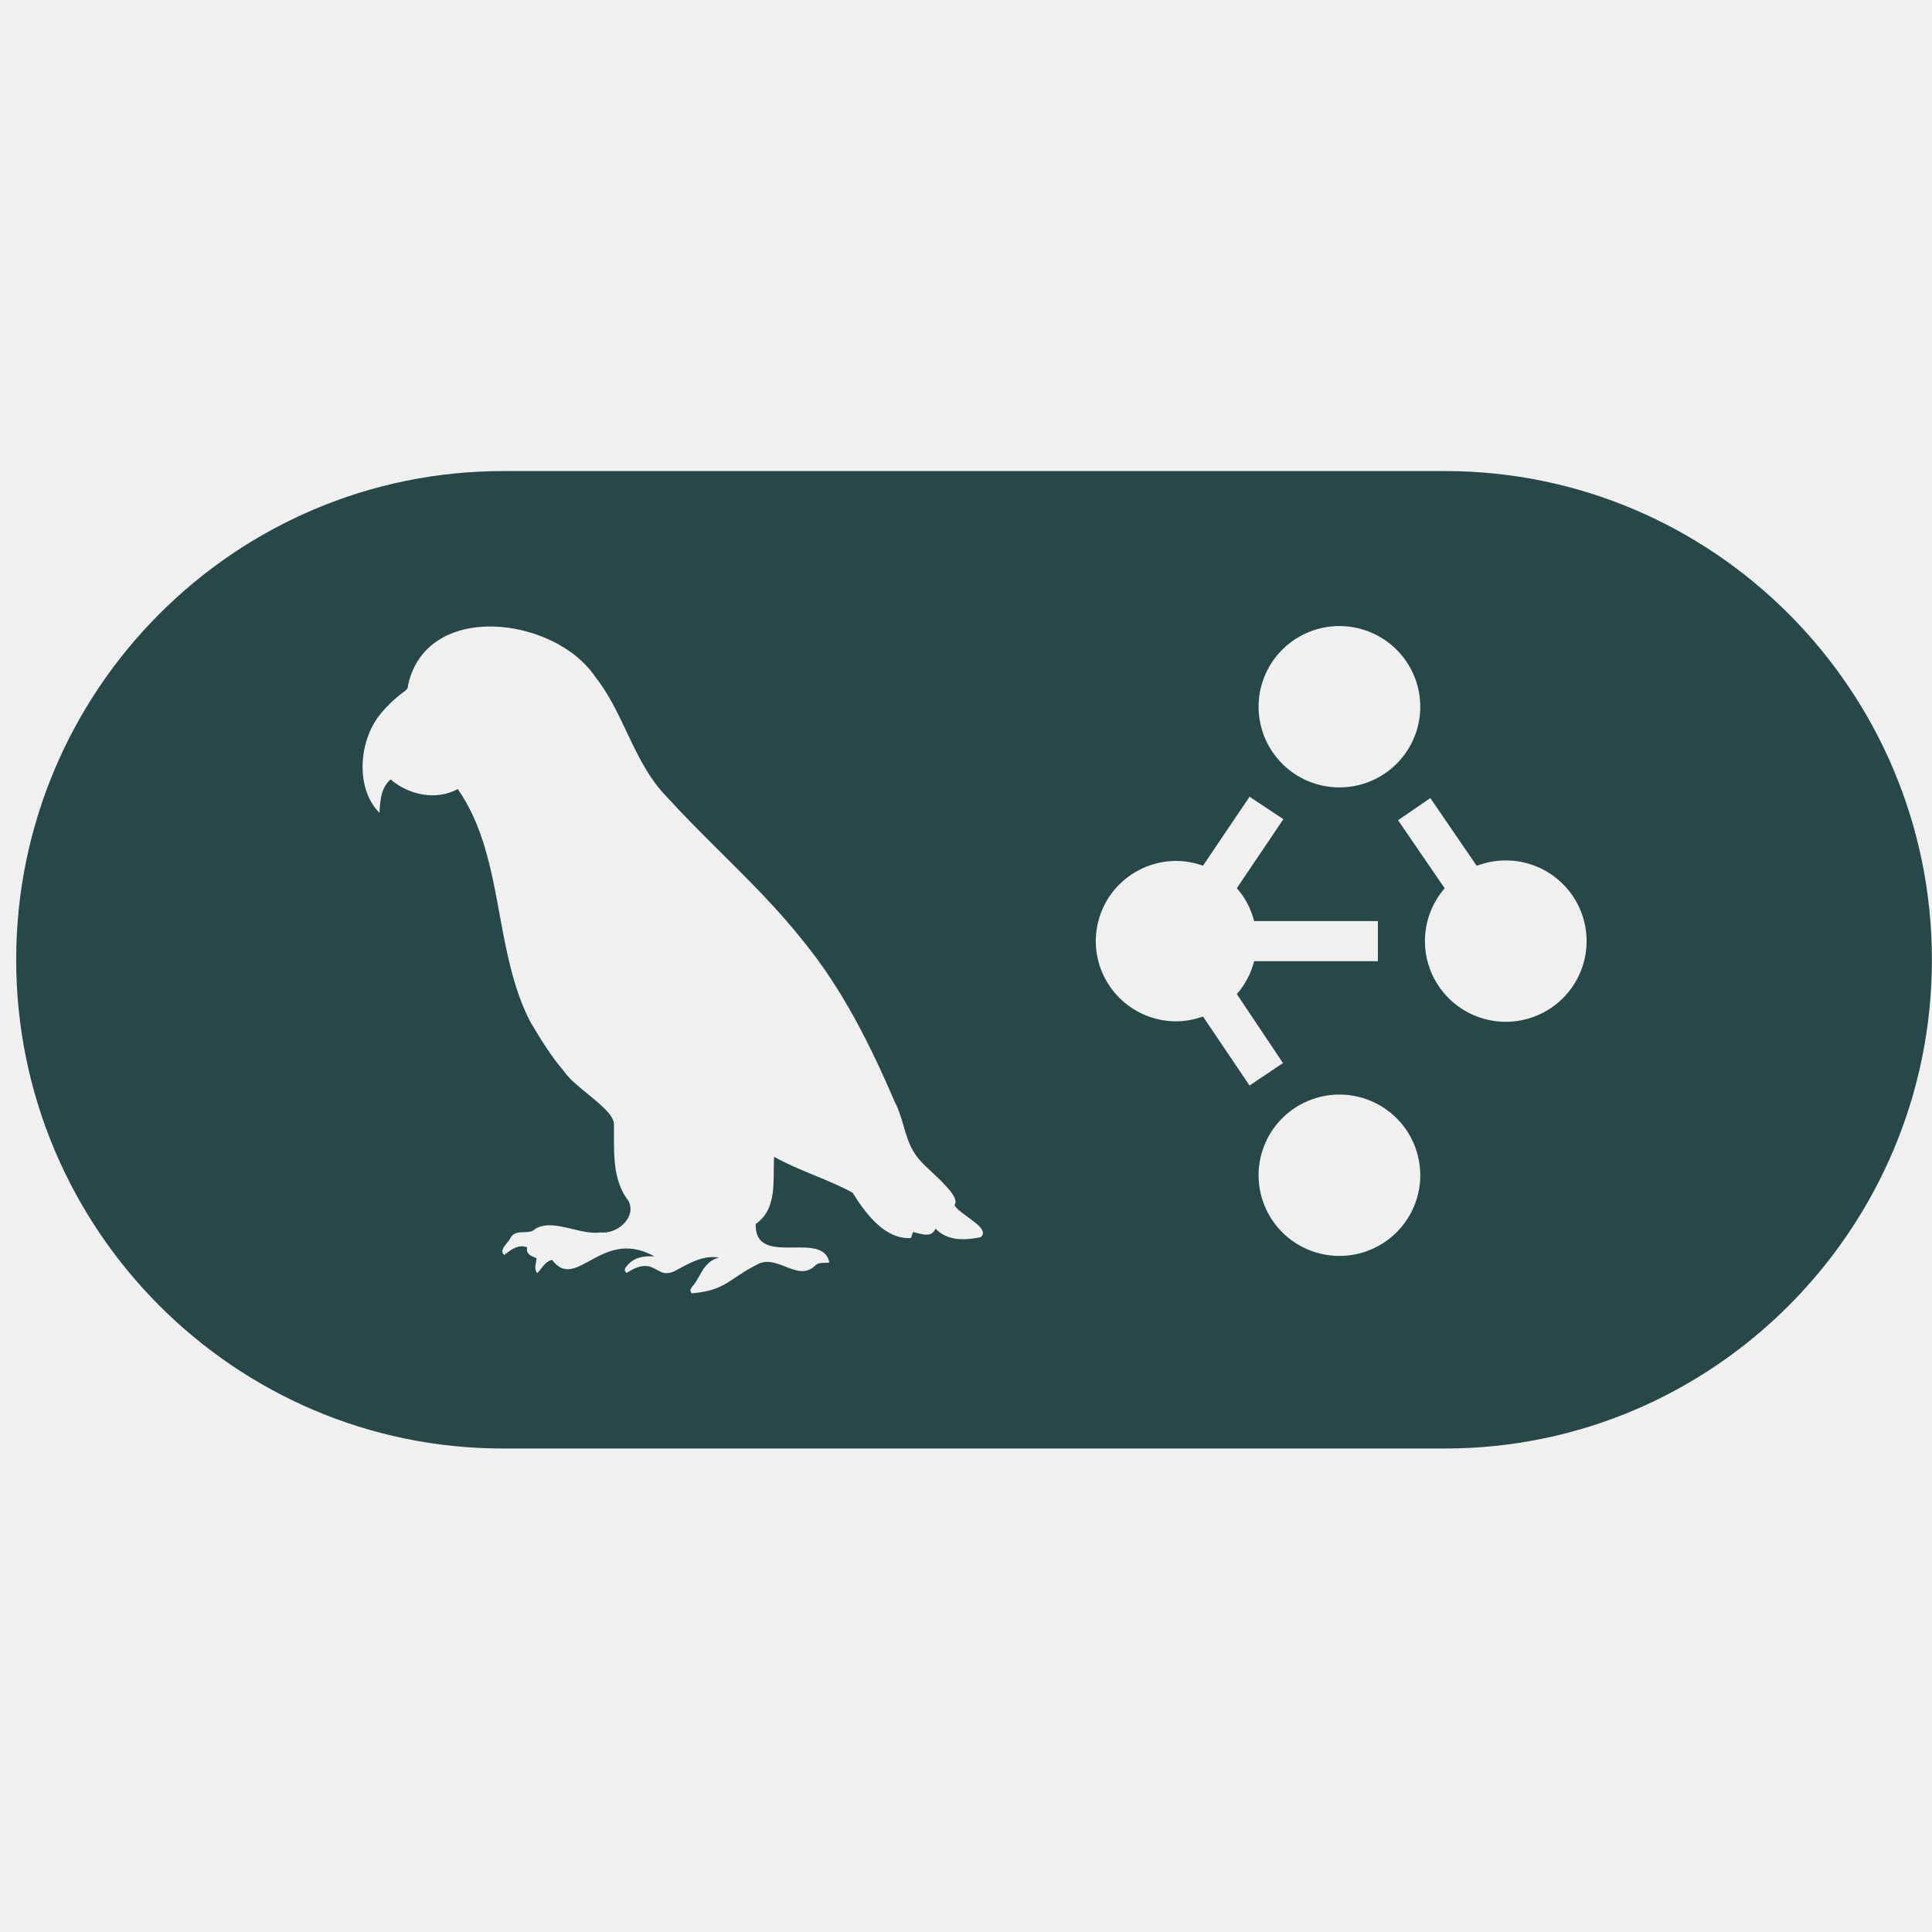
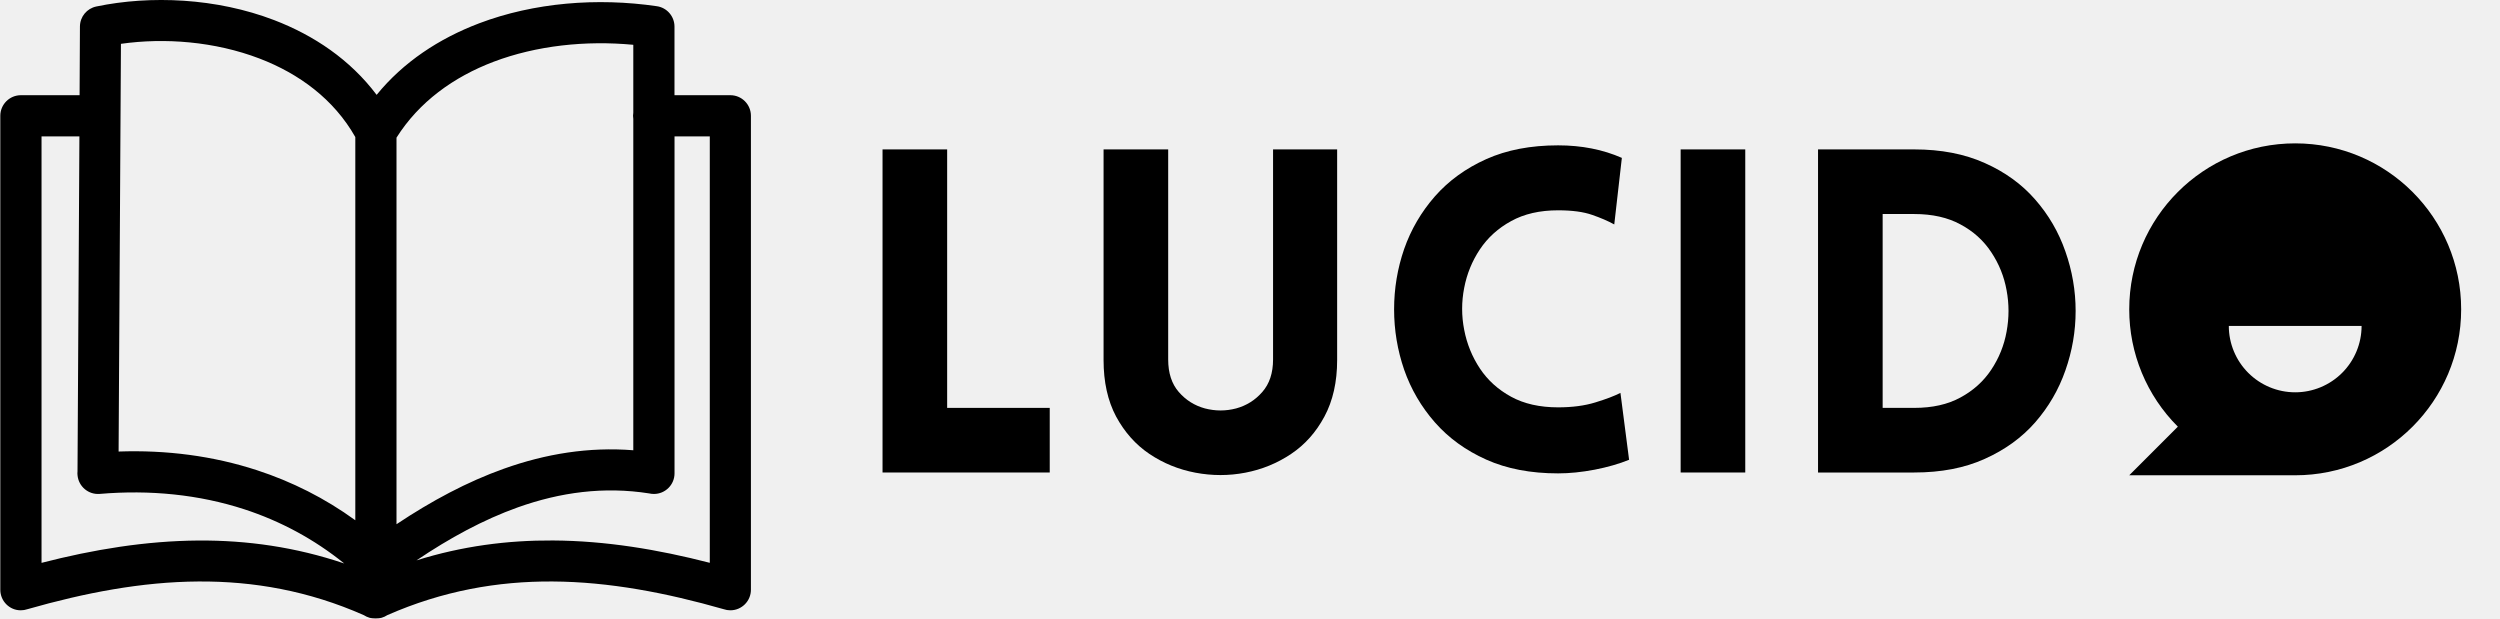
- <svg xmlns="http://www.w3.org/2000/svg" fill="none" aria-hidden="true" role="img" class="iconify iconify--logos" width="32" height="32" preserveAspectRatio="xMidYMid meet" viewBox="0 0 98 51">
-   <path fillRule="evenodd" clipRule="evenodd" d="M25.514 0.395H73.301C86.918 0.395 97.995 11.515 97.995 25.185C97.995 38.854 86.918 49.975 73.301 49.975H25.514C11.898 49.975 0.821 38.854 0.821 25.185C0.821 11.515 11.898 0.395 25.514 0.395ZM47.454 38.823C48.054 39.454 48.942 39.423 49.729 39.259L49.737 39.263C50.102 38.966 49.583 38.59 49.087 38.23C48.79 38.015 48.501 37.805 48.416 37.623C48.691 37.288 47.879 36.528 47.248 35.936C46.982 35.688 46.749 35.469 46.64 35.324C46.191 34.834 46.01 34.216 45.828 33.595C45.708 33.183 45.587 32.769 45.386 32.389C44.152 29.522 42.738 26.677 40.755 24.25C39.481 22.636 38.027 21.191 36.572 19.746C35.635 18.814 34.697 17.882 33.807 16.904C32.891 15.959 32.34 14.793 31.787 13.626C31.325 12.649 30.862 11.67 30.184 10.818C28.132 7.779 21.651 6.949 20.7 11.243C20.704 11.375 20.661 11.461 20.544 11.547C20.019 11.932 19.551 12.369 19.158 12.899C18.196 14.243 18.048 16.523 19.247 17.73C19.249 17.705 19.251 17.679 19.253 17.653C19.293 17.043 19.33 16.473 19.812 16.035C20.739 16.834 22.145 17.119 23.22 16.523C24.516 18.383 24.929 20.631 25.343 22.887C25.689 24.767 26.035 26.651 26.893 28.321C26.911 28.351 26.929 28.381 26.946 28.41C27.451 29.251 27.964 30.105 28.611 30.839C28.846 31.203 29.329 31.597 29.81 31.989C30.446 32.508 31.081 33.025 31.142 33.473C31.145 33.668 31.145 33.865 31.144 34.064C31.139 35.239 31.133 36.457 31.886 37.424C32.303 38.27 31.283 39.119 30.461 39.014C30.01 39.076 29.518 38.957 29.029 38.84C28.36 38.678 27.698 38.518 27.158 38.827C27.006 38.991 26.789 38.996 26.57 39.002C26.311 39.009 26.05 39.016 25.896 39.286C25.864 39.367 25.79 39.458 25.713 39.552C25.544 39.759 25.361 39.984 25.581 40.155C25.6 40.141 25.62 40.126 25.639 40.111C25.972 39.857 26.288 39.615 26.737 39.766C26.678 40.097 26.892 40.186 27.106 40.275C27.143 40.291 27.18 40.306 27.216 40.323C27.214 40.4 27.199 40.478 27.184 40.555C27.148 40.739 27.113 40.92 27.255 41.079C27.323 41.01 27.383 40.932 27.443 40.855C27.59 40.665 27.738 40.474 28.003 40.405C28.587 41.185 29.175 40.861 29.913 40.454C30.746 39.996 31.769 39.432 33.191 40.229C32.646 40.202 32.159 40.268 31.793 40.72C31.703 40.822 31.625 40.939 31.785 41.071C32.627 40.526 32.977 40.722 33.306 40.906C33.544 41.039 33.772 41.167 34.165 41.005C34.258 40.956 34.351 40.906 34.444 40.856C35.076 40.515 35.717 40.169 36.467 40.288C35.907 40.45 35.707 40.805 35.49 41.193C35.382 41.385 35.27 41.584 35.108 41.773C35.022 41.858 34.983 41.959 35.08 42.104C36.254 42.006 36.697 41.709 37.296 41.306C37.582 41.114 37.903 40.899 38.356 40.67C38.857 40.361 39.357 40.559 39.843 40.75C40.369 40.957 40.877 41.157 41.347 40.697C41.496 40.557 41.682 40.555 41.867 40.554C41.935 40.553 42.002 40.552 42.068 40.545C41.922 39.761 41.096 39.77 40.258 39.779C39.289 39.79 38.303 39.801 38.333 38.585C39.233 37.97 39.241 36.902 39.249 35.893C39.251 35.649 39.253 35.409 39.267 35.179C39.93 35.549 40.63 35.838 41.326 36.125C41.981 36.395 42.632 36.663 43.244 36.995C43.883 38.024 44.88 39.388 46.208 39.298C46.243 39.193 46.274 39.103 46.313 38.998C46.39 39.011 46.471 39.032 46.553 39.053C46.901 39.141 47.275 39.236 47.454 38.823ZM73.48 27.131C74.249 27.899 75.292 28.33 76.38 28.33C77.467 28.33 78.51 27.899 79.279 27.131C80.048 26.364 80.48 25.323 80.48 24.238C80.48 23.152 80.048 22.111 79.279 21.344C78.51 20.576 77.467 20.145 76.38 20.145C75.871 20.145 75.372 20.239 74.906 20.418L72.553 16.982L70.915 18.105L73.28 21.558C72.636 22.299 72.279 23.25 72.279 24.238C72.279 25.323 72.711 26.364 73.48 27.131ZM66.121 16.016C66.697 16.3 67.331 16.446 67.973 16.441C68.849 16.434 69.7 16.148 70.401 15.623C71.102 15.099 71.617 14.364 71.869 13.527C72.121 12.689 72.098 11.793 71.802 10.97C71.507 10.146 70.956 9.439 70.228 8.951C69.696 8.594 69.086 8.367 68.449 8.287C67.811 8.208 67.165 8.279 66.56 8.495C65.955 8.711 65.41 9.066 64.968 9.53C64.526 9.995 64.199 10.557 64.014 11.171C63.829 11.784 63.792 12.433 63.904 13.064C64.016 13.695 64.275 14.291 64.66 14.803C65.046 15.316 65.546 15.732 66.121 16.016ZM66.121 39.781C66.697 40.066 67.331 40.211 67.973 40.206C68.849 40.2 69.7 39.913 70.401 39.389C71.102 38.864 71.617 38.129 71.869 37.292C72.121 36.454 72.098 35.558 71.802 34.735C71.507 33.912 70.956 33.205 70.228 32.717C69.696 32.359 69.086 32.132 68.449 32.053C67.811 31.973 67.165 32.044 66.56 32.26C65.955 32.476 65.41 32.831 64.968 33.296C64.526 33.76 64.199 34.322 64.014 34.936C63.829 35.55 63.792 36.198 63.904 36.829C64.016 37.46 64.275 38.056 64.66 38.569C65.046 39.081 65.546 39.497 66.121 39.781ZM69.893 25.256V23.221H63.617C63.459 22.604 63.158 22.032 62.738 21.552L65.099 18.052L63.382 16.913L61.021 20.413C60.588 20.256 60.132 20.174 59.671 20.169C58.587 20.169 57.547 20.597 56.78 21.361C56.013 22.124 55.583 23.159 55.583 24.238C55.583 25.317 56.013 26.352 56.78 27.116C57.547 27.879 58.587 28.308 59.671 28.308C60.132 28.302 60.588 28.22 61.021 28.063L63.382 31.563L65.079 30.424L62.738 26.924C63.158 26.444 63.459 25.872 63.617 25.256H69.893Z" fill="#264849" />
+ <svg xmlns="http://www.w3.org/2000/svg" width="295" height="73" viewBox="0 0 295 73" fill="none">
+   <mask id="mask0_116_993" style="mask-type:luminance" maskUnits="userSpaceOnUse" x="0" y="0" width="89" height="73">
+     <path d="M0 0H88.823V73H0V0Z" fill="white" />
+   </mask>
+   <g mask="url(#mask0_116_993)">
+     <path d="M9.146 55.646L9.37 16.094H4.901V66.417C11.042 64.833 17.203 63.828 23.412 63.781C29.141 63.745 34.87 64.547 40.62 66.49C37.047 63.604 33.068 61.479 28.823 60.094C23.474 58.354 17.693 57.776 11.771 58.281C10.427 58.391 9.261 57.396 9.146 56.062C9.13 55.917 9.13 55.781 9.146 55.646ZM74.729 14.026C74.714 13.912 74.698 13.792 74.698 13.662C74.698 13.537 74.709 13.417 74.729 13.292V5.286C69.104 4.755 63.307 5.375 58.25 7.286C53.521 9.083 49.443 12.026 46.787 16.245V61.859C50.912 59.109 55.13 56.849 59.459 55.307C64.396 53.547 69.474 52.714 74.729 53.13V14.026ZM79.594 11.234H86.183C87.521 11.234 88.609 12.323 88.609 13.662V69.589C88.609 70.927 87.521 72.016 86.183 72.016C85.906 72.016 85.641 71.969 85.396 71.885C78.62 69.948 71.886 68.656 65.219 68.615C58.719 68.573 52.224 69.719 45.698 72.589C45.297 72.854 44.813 73 44.318 72.995C43.823 73 43.344 72.854 42.932 72.589C36.417 69.708 29.912 68.573 23.412 68.615C16.745 68.656 10.016 69.948 3.235 71.885C2.99 71.969 2.724 72.016 2.448 72.016C1.125 72.021 0.037 70.932 0.037 69.594V13.662C0.037 12.323 1.125 11.234 2.464 11.234H9.391L9.432 3.125C9.443 1.958 10.261 0.995 11.365 0.766C17.761 -0.568 25.531 -0.24 32.344 2.37C37.047 4.172 41.323 7.042 44.443 11.193C47.594 7.323 51.807 4.547 56.542 2.75C63.016 0.297 70.484 -0.297 77.511 0.734C78.719 0.906 79.589 1.953 79.589 3.135V11.234H79.594ZM49.146 66.125C54.516 64.438 59.88 63.745 65.24 63.776C71.448 63.812 77.609 64.828 83.755 66.412V16.094H79.594V55.859C79.594 57.198 78.505 58.286 77.167 58.286C76.969 58.286 76.781 58.266 76.604 58.224C71.281 57.385 66.13 58.078 61.099 59.87C57.047 61.318 53.068 63.479 49.146 66.125ZM41.927 61.391V16.172C39.386 11.688 35.271 8.688 30.62 6.906C25.349 4.891 19.433 4.438 14.271 5.172L13.995 53.281C19.625 53.083 25.136 53.792 30.318 55.484C34.438 56.828 38.349 58.792 41.927 61.391Z" fill="black" />
+   </g>
+   <path d="M104.139 17.63H111.764V48.13H123.868V55.755H104.139V17.63Z" fill="black" />
+   <path d="M157.783 42.484C157.783 45.068 157.283 47.291 156.283 49.151C155.294 51 153.981 52.474 152.346 53.568C150.705 54.666 148.908 55.401 146.95 55.776C145.002 56.151 143.038 56.151 141.054 55.776C139.08 55.401 137.273 54.666 135.637 53.568C134.012 52.474 132.7 51 131.7 49.151C130.71 47.291 130.221 45.068 130.221 42.484V17.63H137.846V42.422C137.846 44.021 138.262 45.297 139.096 46.255C139.929 47.213 140.955 47.859 142.179 48.193C143.413 48.515 144.643 48.515 145.867 48.193C147.085 47.859 148.117 47.213 148.95 46.255C149.794 45.297 150.221 44.021 150.221 42.422V17.63H157.783V42.484Z" fill="black" />
+   <path d="M190.483 26.484C189.759 26.083 188.889 25.708 187.879 25.359C186.863 25 185.525 24.817 183.858 24.817C181.691 24.817 179.842 25.244 178.316 26.088C176.785 26.922 175.556 28.036 174.629 29.422C173.712 30.797 173.092 32.312 172.775 33.963C172.452 35.62 172.452 37.27 172.775 38.922C173.092 40.578 173.712 42.099 174.629 43.484C175.556 44.875 176.785 45.984 178.316 46.817C179.842 47.651 181.691 48.067 183.858 48.067C185.525 48.067 186.988 47.875 188.254 47.484C189.514 47.099 190.504 46.724 191.212 46.359L192.233 54.255C191.066 54.729 189.712 55.12 188.171 55.422C186.639 55.713 185.202 55.859 183.858 55.859C180.618 55.859 177.796 55.317 175.379 54.234C172.962 53.151 170.941 51.687 169.316 49.838C167.702 47.995 166.493 45.922 165.691 43.63C164.9 41.328 164.504 38.953 164.504 36.505C164.504 34.047 164.9 31.672 165.691 29.38C166.493 27.088 167.702 25.02 169.316 23.172C170.941 21.328 172.962 19.859 175.379 18.776C177.796 17.692 180.618 17.151 183.858 17.151C186.634 17.151 189.139 17.645 191.379 18.63L190.483 26.484Z" fill="black" />
+   <path d="M205.941 55.755H198.316V17.63H205.941V55.755Z" fill="black" />
+   <path d="M225.882 17.63C229.049 17.63 231.819 18.166 234.194 19.234C236.58 20.291 238.569 21.729 240.153 23.547C241.736 25.354 242.924 27.396 243.715 29.672C244.517 31.953 244.924 34.291 244.924 36.693C244.924 39.099 244.517 41.437 243.715 43.713C242.924 45.979 241.736 48.021 240.153 49.838C238.569 51.646 236.58 53.083 234.194 54.151C231.819 55.224 229.049 55.755 225.882 55.755H214.528V17.63H225.882ZM225.882 25.255H222.153V48.13H225.882C228.017 48.13 229.84 47.724 231.34 46.901C232.851 46.083 234.059 44.995 234.965 43.63C235.882 42.255 236.486 40.755 236.778 39.13C237.08 37.495 237.08 35.87 236.778 34.255C236.486 32.63 235.882 31.13 234.965 29.755C234.059 28.38 232.851 27.291 231.34 26.484C229.84 25.666 228.017 25.255 225.882 25.255Z" fill="black" />
+   <g clip-path="url(#clip0_116_993)">
+     <path d="M256.986 50.347C255.165 48.531 253.721 46.372 252.736 43.996C251.752 41.62 251.247 39.072 251.25 36.5C251.25 25.684 260.017 16.917 270.833 16.917C281.649 16.917 290.417 25.684 290.417 36.5C290.417 47.316 281.649 56.083 270.833 56.083H251.25L256.986 50.347ZM263 38.458C263 40.536 263.825 42.528 265.294 43.997C266.763 45.466 268.756 46.292 270.833 46.292C272.911 46.292 274.903 45.466 276.372 43.997C277.841 42.528 278.667 40.536 278.667 38.458H263Z" fill="black" />
+   </g>
+   <defs>
+     <clipPath id="clip0_116_993">
+       <rect width="47" height="47" fill="white" transform="translate(247.333 13)" />
+     </clipPath>
+   </defs>
</svg>
